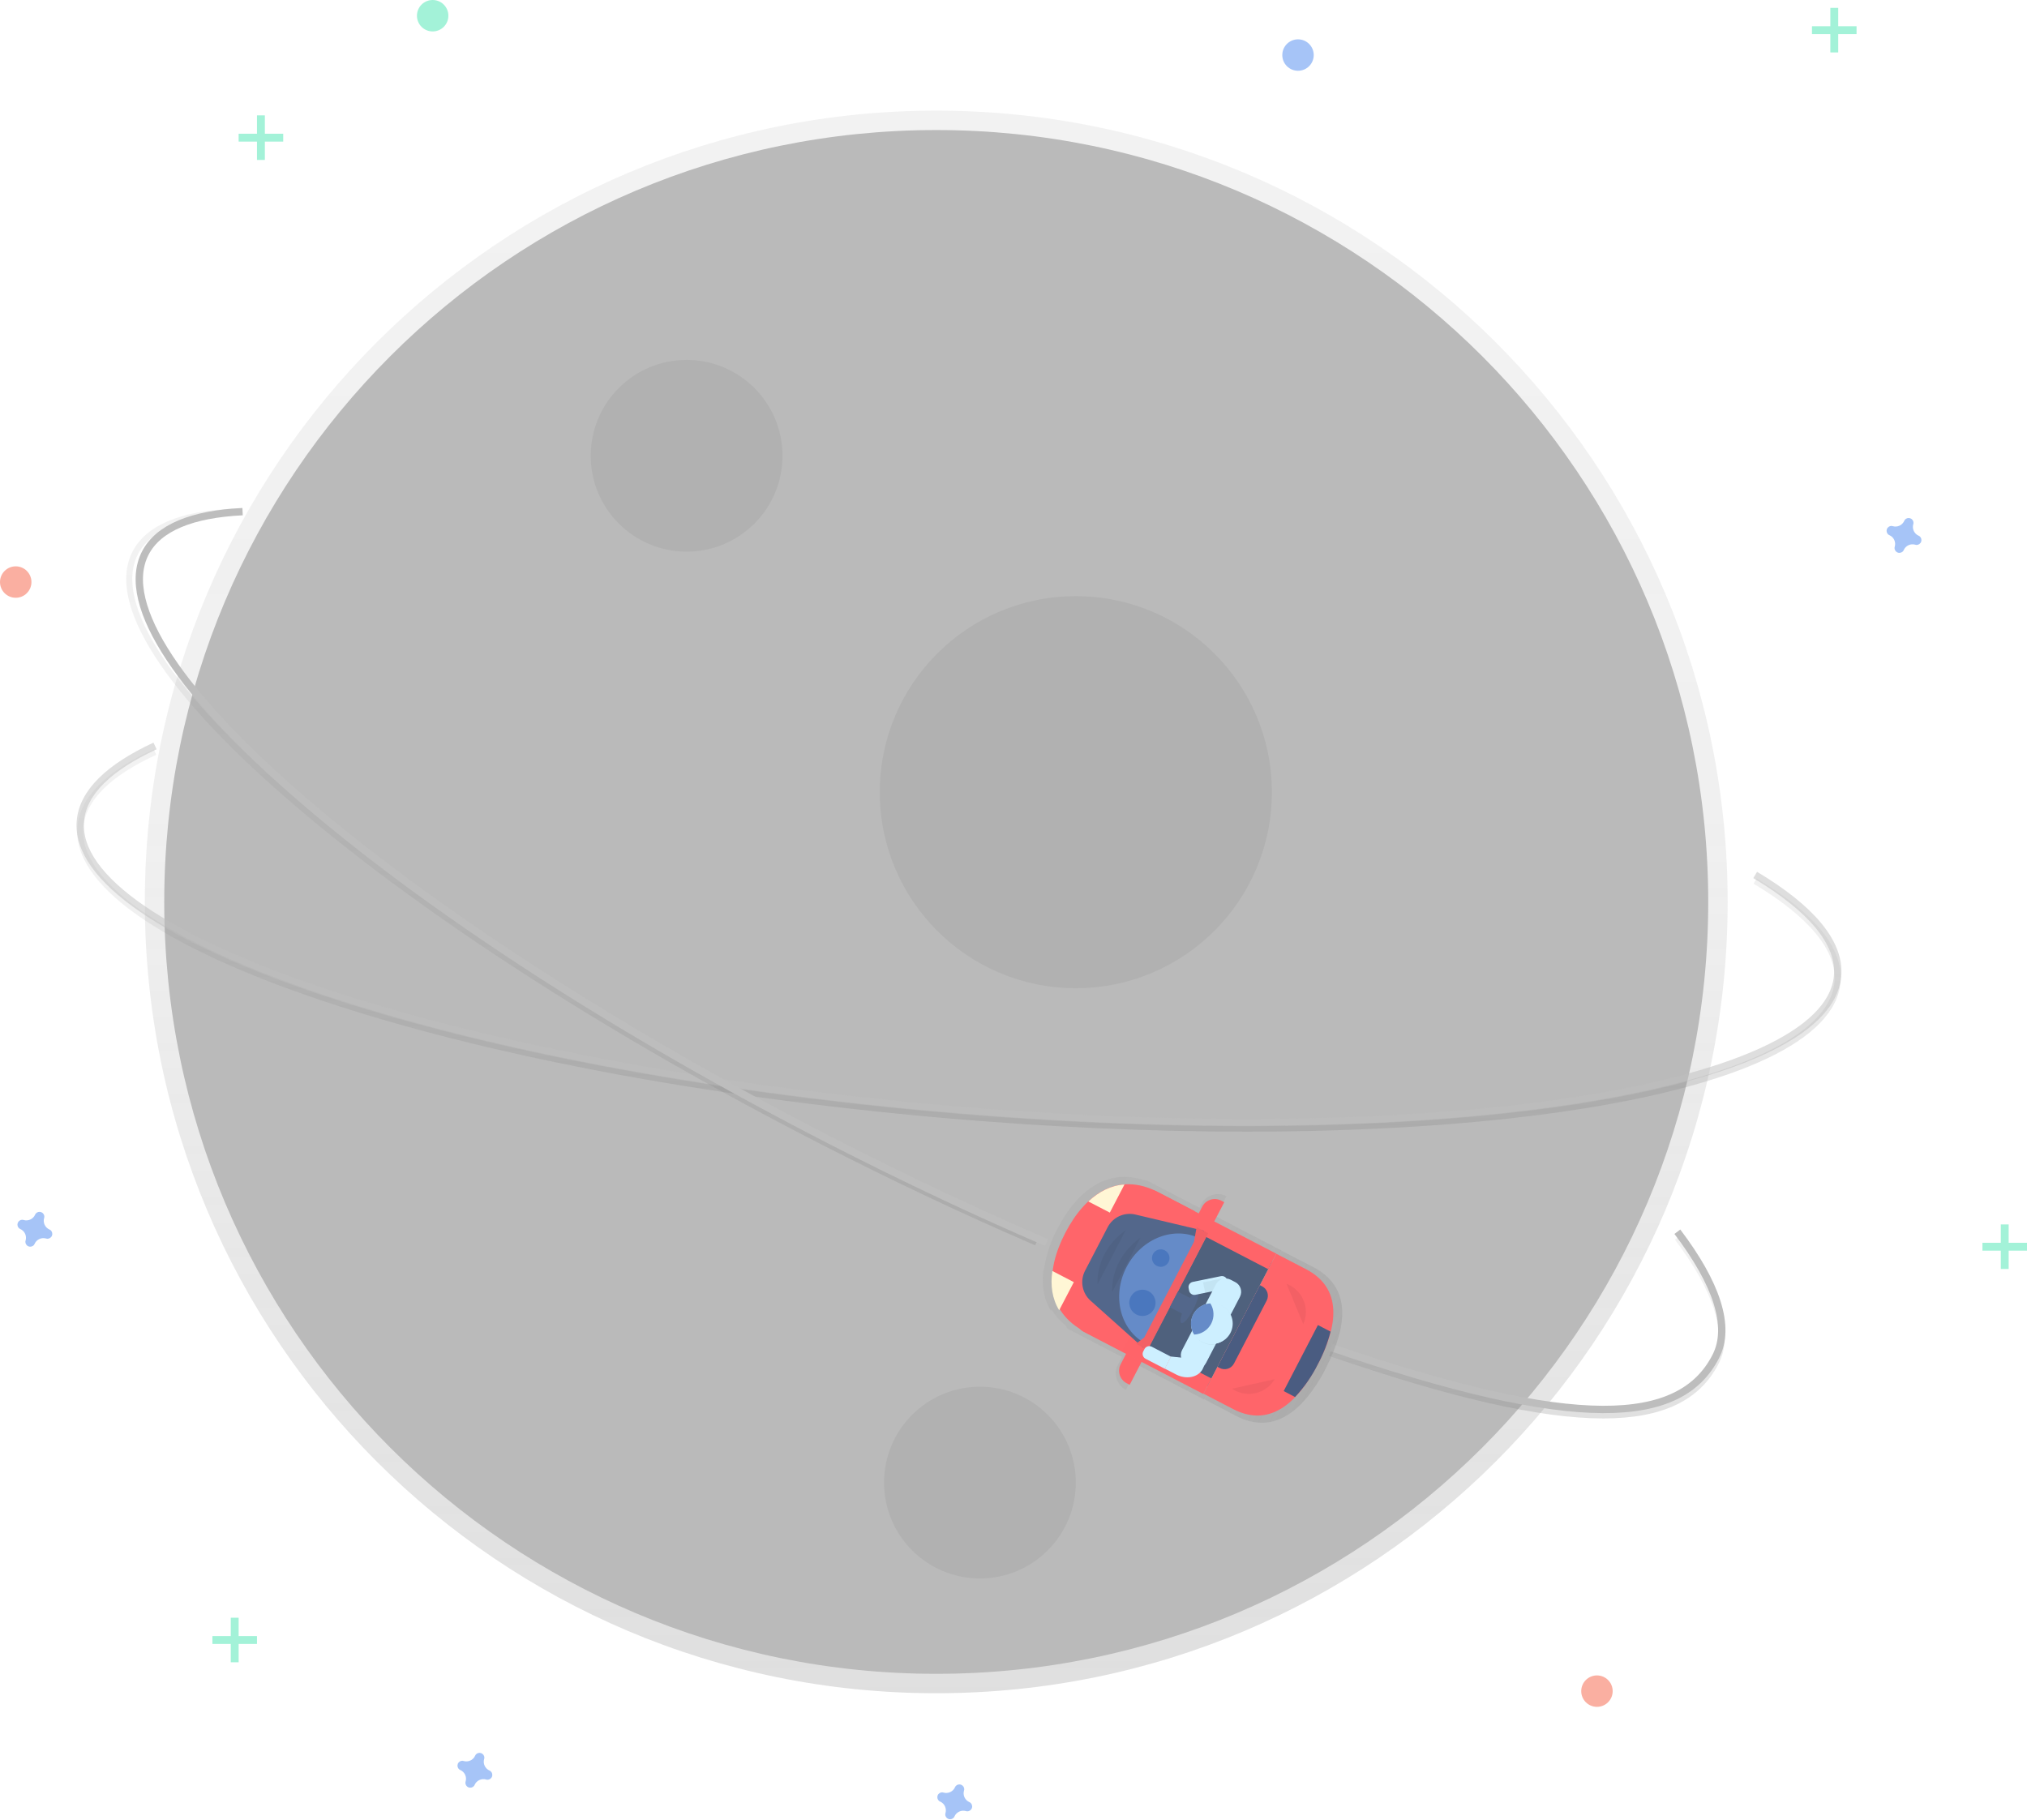
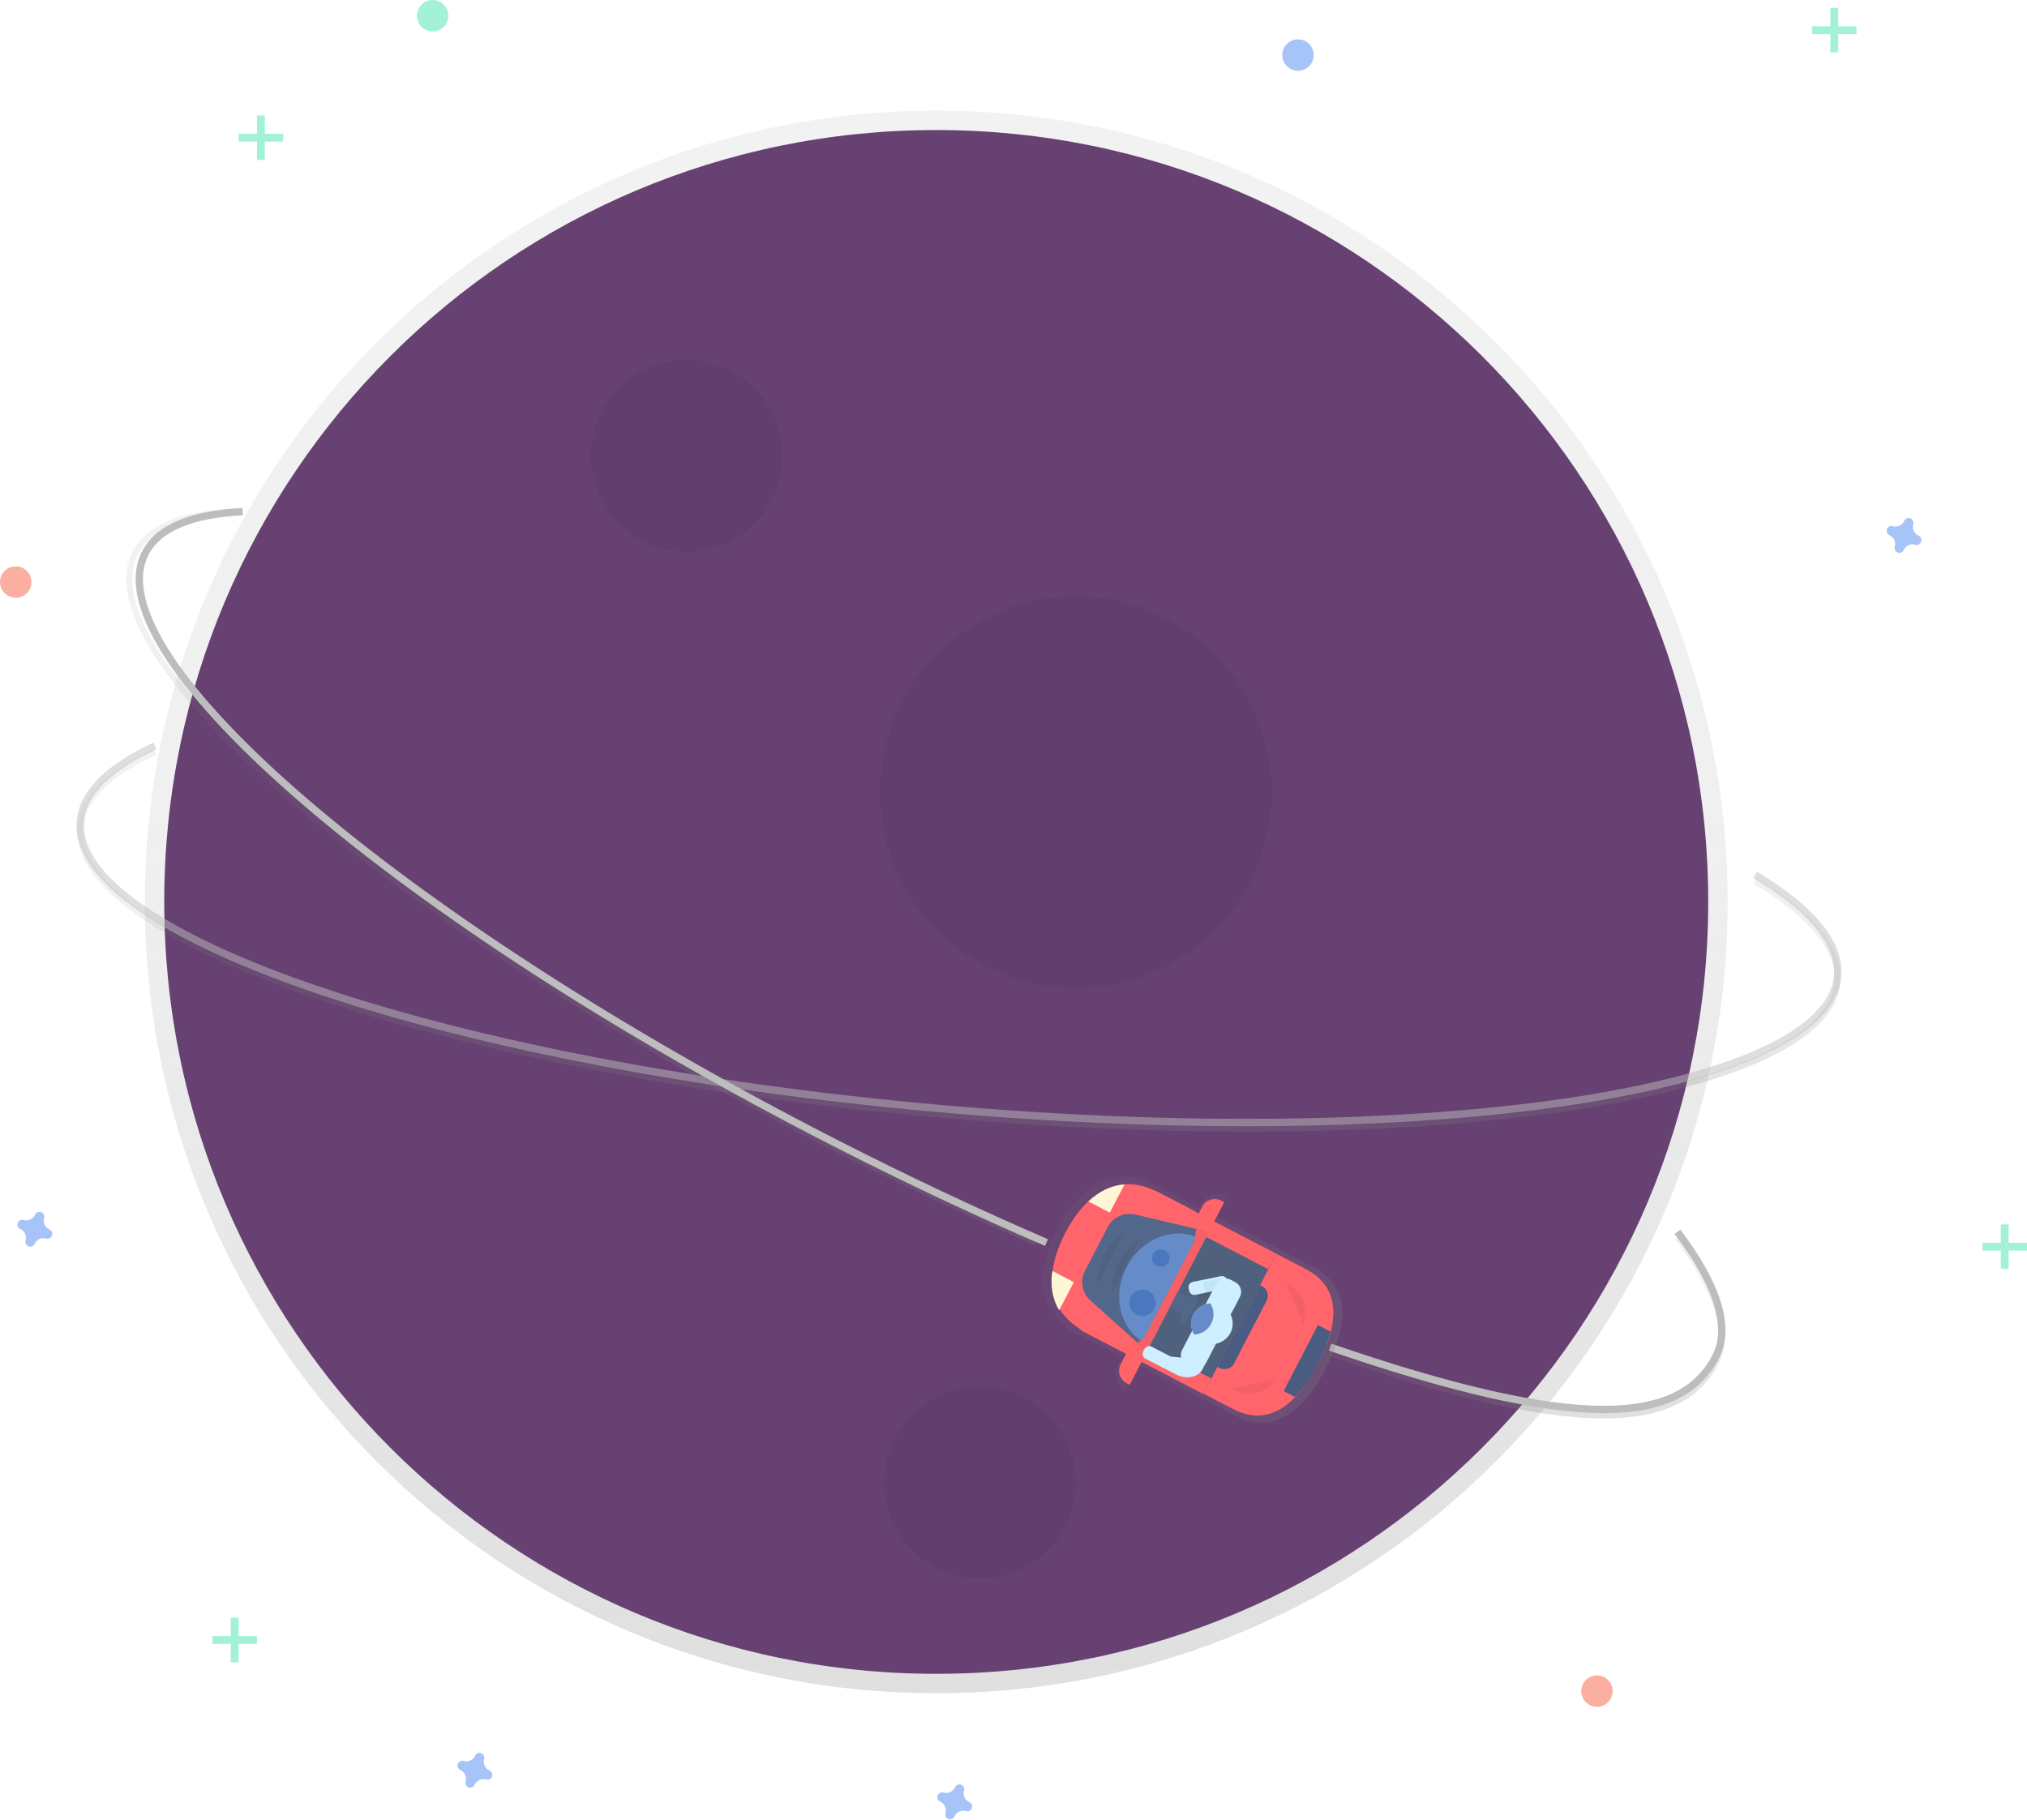
<svg xmlns="http://www.w3.org/2000/svg" xmlns:xlink="http://www.w3.org/1999/xlink" id="8abbfe23-26e0-4ef7-83d7-6944c41cdadc" data-name="Layer 1" width="829" height="744.16" viewBox="0 0 829 744.16">
  <defs>
    <linearGradient id="8d3987ee-7da6-4397-b7c6-fc969519ed63" x1="382.9" y1="692.59" x2="382.9" y2="45.25" gradientUnits="userSpaceOnUse">
      <stop offset="0" stop-color="gray" stop-opacity="0.25" />
      <stop offset="0.54" stop-color="gray" stop-opacity="0.12" />
      <stop offset="1" stop-color="gray" stop-opacity="0.1" />
    </linearGradient>
    <linearGradient id="41a98616-cc8d-45ca-bf5b-bcdeacba7b4f" x1="577.21" y1="539.76" x2="577.21" y2="383.34" xlink:href="#8d3987ee-7da6-4397-b7c6-fc969519ed63" />
    <linearGradient id="cbeba5be-4290-4dae-bc1b-44a303762a01" x1="422.99" y1="586.26" x2="422.99" y2="284.95" xlink:href="#8d3987ee-7da6-4397-b7c6-fc969519ed63" />
    <linearGradient id="d7c56f50-4219-4953-bdbb-ce8107747d0c" x1="809.48" y1="657.06" x2="809.48" y2="582.42" xlink:href="#8d3987ee-7da6-4397-b7c6-fc969519ed63" />
    <linearGradient id="65800a0c-0f7d-440b-866d-d9a2d0291c31" x1="728.61" y1="677.75" x2="728.61" y2="553.95" gradientTransform="translate(-210.42 971.61) rotate(-62.55)" xlink:href="#8d3987ee-7da6-4397-b7c6-fc969519ed63" />
  </defs>
  <circle cx="382.9" cy="368.92" r="323.67" fill="url(#8d3987ee-7da6-4397-b7c6-fc969519ed63)" />
-   <circle cx="382.9" cy="368.92" r="315.73" fill="#bababa" />
+   <circle cx="382.9" cy="368.92" r="315.73" fill="#674172" />
  <circle cx="280.81" cy="186.43" r="39.22" opacity="0.05" />
  <circle cx="400.77" cy="606.43" r="39.22" opacity="0.05" />
  <circle cx="439.99" cy="324.03" r="80.19" opacity="0.05" />
  <path d="M694.73,539.76c-39.72,0-82-1.9-125.22-5.72-96.07-8.48-185.62-25.41-252.14-47.66-67-22.43-102.8-47.77-100.72-71.35,1.05-11.94,11.57-22.6,31.25-31.68l1,2.25c-18.82,8.68-28.85,18.65-29.82,29.65s7.35,22.84,24.75,34.82c17.1,11.77,42.09,23.19,74.29,34,66.35,22.2,155.69,39.08,251.58,47.54s186.81,7.49,256-2.74c33.58-5,60.19-11.84,79.09-20.43,19.24-8.74,29.49-18.82,30.47-29.95,1.12-12.67-10.33-26.56-33.1-40.16l1.27-2.13c24,14.33,35.53,28.63,34.3,42.51-2.08,23.59-41.74,42.27-111.66,52.6C788,536.92,743.23,539.75,694.73,539.76Z" transform="translate(-185 -76.87)" fill="url(#41a98616-cc8d-45ca-bf5b-bcdeacba7b4f)" />
  <path d="M902.83,434.76c22.71,13.57,34.91,27.67,33.7,41.33-4.19,47.47-168.46,71.75-366.91,54.23s-355.93-70.2-351.74-117.67c1-11.73,11.85-22,30.53-30.66" transform="translate(-185 -76.87)" fill="none" stroke="#bdbdbd" stroke-miterlimit="10" stroke-width="3" opacity="0.5" />
  <path d="M608.39,586.26c-28.62-12.34-57.83-26.11-86.81-40.94-85.87-43.92-162.52-93.21-215.83-138.81-53.72-45.94-77.36-82.85-66.58-103.94,5.46-10.68,19.21-16.61,40.85-17.64l.12,2.47c-20.7,1-33.74,6.46-38.77,16.29s-1.76,23.93,9.88,41.56c11.43,17.32,30.31,37.3,56.11,59.36C360.52,450.11,437,499.29,522.7,543.12c28.94,14.8,58.09,28.55,86.67,40.87Z" transform="translate(-185 -76.87)" fill="url(#cbeba5be-4290-4dae-bc1b-44a303762a01)" />
  <path d="M613,585.12c-28.09-12.11-57.19-25.79-86.74-40.9C348.89,453.51,222.7,345.57,244.4,303.15c5.36-10.48,19.25-16,39.81-17" transform="translate(-185 -76.87)" fill="none" stroke="#bdbdbd" stroke-miterlimit="10" stroke-width="3" />
  <path d="M840.73,657.06c-26,0-62.67-8.5-112.17-25.56l.81-2.34c94.46,32.54,141.19,33.86,156.25,4.41,5.79-11.32.39-28.49-15.61-49.65l2-1.49c16.86,22.28,22.19,39.87,15.84,52.27C880.2,649.59,865.12,657.05,840.73,657.06Z" transform="translate(-185 -76.87)" fill="url(#d7c56f50-4219-4953-bdbb-ce8107747d0c)" />
  <path d="M871,580.69c16,21.1,22,38.75,15.73,51-14.39,28.13-56.6,31-157.76-3.8" transform="translate(-185 -76.87)" fill="none" stroke="#bdbdbd" stroke-miterlimit="10" stroke-width="3" />
  <g opacity="0.5">
    <rect x="94.38" y="661.7" width="3.22" height="18.23" fill="#47e6b1" />
    <rect x="279.38" y="738.56" width="3.22" height="18.23" transform="translate(843.66 389.83) rotate(90)" fill="#47e6b1" />
  </g>
  <g opacity="0.5">
    <rect x="748.57" y="3.22" width="3.22" height="18.23" fill="#47e6b1" />
    <rect x="933.57" y="80.08" width="3.22" height="18.23" transform="translate(839.37 -922.84) rotate(90)" fill="#47e6b1" />
  </g>
  <g opacity="0.5">
    <rect x="818.28" y="500.83" width="3.22" height="18.23" fill="#47e6b1" />
    <rect x="1003.28" y="577.7" width="3.22" height="18.23" transform="translate(1406.7 -494.94) rotate(90)" fill="#47e6b1" />
  </g>
  <g opacity="0.5">
    <rect x="105.1" y="47.19" width="3.22" height="18.23" fill="#47e6b1" />
    <rect x="290.1" y="124.05" width="3.22" height="18.23" transform="translate(239.88 -235.4) rotate(90)" fill="#47e6b1" />
  </g>
  <path d="M385.22,801.09a3.94,3.94,0,0,1-2.2-4.76,1.89,1.89,0,0,0,.09-.44h0a2,2,0,0,0-3.55-1.31h0a1.89,1.89,0,0,0-.22.39,3.94,3.94,0,0,1-4.76,2.2,1.89,1.89,0,0,0-.44-.09h0a2,2,0,0,0-1.31,3.55h0a1.89,1.89,0,0,0,.39.22,3.94,3.94,0,0,1,2.2,4.76,1.89,1.89,0,0,0-.09.44h0a2,2,0,0,0,3.55,1.31h0a1.89,1.89,0,0,0,.22-.39,3.94,3.94,0,0,1,4.76-2.2,1.89,1.89,0,0,0,.44.09h0a2,2,0,0,0,1.31-3.55h0A1.89,1.89,0,0,0,385.22,801.09Z" transform="translate(-185 -76.87)" fill="#4d8af0" opacity="0.5" />
  <path d="M581.47,814a3.94,3.94,0,0,1-2.2-4.76,1.89,1.89,0,0,0,.09-.44h0a2,2,0,0,0-3.55-1.31h0a1.89,1.89,0,0,0-.22.39,3.94,3.94,0,0,1-4.76,2.2,1.89,1.89,0,0,0-.44-.09h0a2,2,0,0,0-1.31,3.55h0a1.89,1.89,0,0,0,.39.22,3.94,3.94,0,0,1,2.2,4.76,1.89,1.89,0,0,0-.09.44h0a2,2,0,0,0,3.55,1.31h0a1.89,1.89,0,0,0,.22-.39,3.94,3.94,0,0,1,4.76-2.2,1.89,1.89,0,0,0,.44.09h0a2,2,0,0,0,1.31-3.55h0A1.89,1.89,0,0,0,581.47,814Z" transform="translate(-185 -76.87)" fill="#4d8af0" opacity="0.5" />
  <path d="M969.7,296a3.94,3.94,0,0,1-2.2-4.76,1.89,1.89,0,0,0,.09-.44h0a2,2,0,0,0-3.55-1.31h0a1.89,1.89,0,0,0-.22.39,3.94,3.94,0,0,1-4.76,2.2,1.89,1.89,0,0,0-.44-.09h0a2,2,0,0,0-1.31,3.55h0a1.89,1.89,0,0,0,.39.22,3.94,3.94,0,0,1,2.2,4.76,1.89,1.89,0,0,0-.09.44h0a2,2,0,0,0,3.55,1.31h0a1.89,1.89,0,0,0,.22-.39,3.94,3.94,0,0,1,4.76-2.2,1.89,1.89,0,0,0,.44.09h0a2,2,0,0,0,1.31-3.55h0A1.89,1.89,0,0,0,969.7,296Z" transform="translate(-185 -76.87)" fill="#4d8af0" opacity="0.5" />
  <path d="M205.26,579.8a3.94,3.94,0,0,1-2.2-4.76,1.89,1.89,0,0,0,.09-.44h0a2,2,0,0,0-3.55-1.31h0a1.89,1.89,0,0,0-.22.39,3.94,3.94,0,0,1-4.76,2.2,1.89,1.89,0,0,0-.44-.09h0a2,2,0,0,0-1.31,3.55h0a1.89,1.89,0,0,0,.39.22,3.94,3.94,0,0,1,2.2,4.76,1.89,1.89,0,0,0-.09.44h0a2,2,0,0,0,3.55,1.31h0a1.89,1.89,0,0,0,.22-.39,3.94,3.94,0,0,1,4.76-2.2,1.89,1.89,0,0,0,.44.09h0a2,2,0,0,0,1.31-3.55h0A1.89,1.89,0,0,0,205.26,579.8Z" transform="translate(-185 -76.87)" fill="#4d8af0" opacity="0.5" />
  <circle cx="6.43" cy="238.08" r="6.43" fill="#f55f44" opacity="0.5" />
  <circle cx="530.86" cy="22.52" r="6.43" fill="#4d8af0" opacity="0.5" />
  <circle cx="176.95" cy="6.43" r="6.43" fill="#47e6b1" opacity="0.5" />
  <circle cx="653.12" cy="691.73" r="6.43" fill="#f55f44" opacity="0.5" />
  <path d="M686.59,566.15a7.62,7.62,0,0,0-10.27,3.25l-.78,1.5-1.78-.93-15.91-8.26-3.46-1.8a3,3,0,0,0-1.57-.33c-15.23-5-27.45,4.63-35.33,19.8h0A49.7,49.7,0,0,0,612,596.06l-.18-.09c-.88,6.25-.06,12.11,3,17.07l.26-.51a24.56,24.56,0,0,0,5.82,6.56,2.32,2.32,0,0,0,1.19,1.52l21.78,11.31-1.66,3.19a7.62,7.62,0,0,0,3.25,10.27h0l5.17-10,26.86,13.95,1.76-3.38,1.76-3.38,2.63-5.07.09,0-6.1,11.74L690.48,656c15.64,8.12,27.59-2.31,36.27-18.47l0-.09.53-1,0,0h0l0-.09h0l0,0,.45-.89,0,0c8.3-16.45,10-32.21-5.72-40.36L709.2,588.5l-7.07,13.62-.09,0,3.61-6.95,1.66-3.19,1.85-3.57L682.3,574.41l4.29-8.26Zm-41,58.08.08.07-.09,0Z" transform="translate(-185 -76.87)" fill="url(#65800a0c-0f7d-440b-866d-d9a2d0291c31)" />
  <rect x="650.61" y="597.43" width="57.32" height="28.66" transform="translate(-361.71 855.76) rotate(-62.55)" fill="#4f617d" />
  <path d="M724,634.88l0-.09c-8.21,15.8-19.62,26.25-34.67,18.44l-12.11-6.29L707,589.71,719.1,596C734.15,603.82,732.21,619.08,724,634.88Z" transform="translate(-185 -76.87)" fill="#ff656a" />
  <path d="M724,634.79l0,0,0,0Z" transform="translate(-185 -76.87)" fill="#4a5c81" />
  <path d="M714.65,648.3A55.65,55.65,0,0,0,724,634.84a59.11,59.11,0,0,0,5.17-13.29L724,618.86l-14,27Z" transform="translate(-185 -76.87)" fill="#4a5c81" />
  <path d="M675.15,617.71h37.62a0,0,0,0,1,0,0v1.05a4.32,4.32,0,0,1-4.32,4.32h-29a4.32,4.32,0,0,1-4.32-4.32v-1.05A0,0,0,0,1,675.15,617.71Z" transform="translate(-361.46 873.45) rotate(-62.55)" fill="#4a5c81" />
  <path d="M653.93,599.31h1.4a0,0,0,0,1,0,0v60.9a0,0,0,0,1,0,0h-7.16a0,0,0,0,1,0,0V605.08A5.76,5.76,0,0,1,653.93,599.31Z" transform="translate(-392.52 841.05) rotate(-62.55)" fill="#ff6469" />
  <path d="M674.68,548.27h1.4a5.76,5.76,0,0,1,5.76,5.76v55.14a0,0,0,0,1,0,0h-7.16a0,0,0,0,1,0,0v-60.9A0,0,0,0,1,674.68,548.27Z" transform="translate(-332.93 837.05) rotate(-62.55)" fill="#ff6469" />
  <path d="M673.65,572.28l-29.72,57.23-15-7.77c-16.53-8.59-16.44-24.81-8.24-40.61h0c8.21-15.8,21.43-25.2,38-16.62Z" transform="translate(-185 -76.87)" fill="#ff656a" />
  <path d="M618.18,612.8l6-11.5-8.79-4.56C614.53,602.62,615.31,608.13,618.18,612.8Z" transform="translate(-185 -76.87)" fill="#fff6d5" />
  <path d="M644.89,561.37l-6,11.5-8.79-4.56C634.47,564.24,639.42,561.7,644.89,561.37Z" transform="translate(-185 -76.87)" fill="#fff6d5" />
  <path d="M646.69,633.22h5a0,0,0,0,1,0,0v7.16a0,0,0,0,1,0,0H640.93a0,0,0,0,1,0,0V639A5.76,5.76,0,0,1,646.69,633.22Z" transform="translate(-401.71 840) rotate(-62.55)" fill="#ff6469" />
  <path d="M674.69,568.22h10.75a0,0,0,0,1,0,0v7.16a0,0,0,0,1,0,0h-5a5.76,5.76,0,0,1-5.76-5.76v-1.4A0,0,0,0,1,674.69,568.22Z" transform="translate(1315.95 154.96) rotate(117.45)" fill="#ff6469" />
  <path d="M677.44,580.31l-24.86,47.87L631,608.88a10.15,10.15,0,0,1-2.24-12.24L638,578.86a10.15,10.15,0,0,1,11.35-5.2Z" transform="translate(-185 -76.87)" fill="#53678b" />
  <path d="M653.67,626.5c-10.54-5.47-14.09-19.51-7.93-31.37s19.69-17,30.22-11.55" transform="translate(-185 -76.87)" fill="#658bc8" />
  <polygon points="494.16 504.45 469.39 552.14 464.62 549.66 467.98 547.08 488.33 507.91 489.39 501.97 494.16 504.45" fill="#ff656a" />
  <polygon points="494.16 504.45 469.39 552.14 464.62 549.66 467.98 547.08 488.33 507.91 489.39 501.97 494.16 504.45" opacity="0.05" />
  <rect x="664.63" y="606.36" width="7.16" height="7.16" transform="translate(-366.06 844.97) rotate(-62.55)" fill="#53678b" />
  <ellipse cx="671.4" cy="611.6" rx="7.16" ry="1.79" transform="translate(-365.81 848.68) rotate(-62.55)" fill="#53678b" />
  <path d="M688.86,644.9A12.27,12.27,0,0,0,706.33,641" transform="translate(-185 -76.87)" opacity="0.05" />
  <path d="M711.16,602A12.27,12.27,0,0,1,718,618.52" transform="translate(-185 -76.87)" opacity="0.05" />
  <path d="M633.89,602.21s-1.41-12.84,11.56-22.25" transform="translate(-185 -76.87)" opacity="0.05" />
  <path d="M639.89,605.33s-1.41-12.84,11.56-22.25" transform="translate(-185 -76.87)" opacity="0.05" />
  <circle cx="652.2" cy="609.7" r="5.37" transform="translate(-374.48 830.62) rotate(-62.55)" fill="#4a77be" />
  <circle cx="659.69" cy="591.39" r="3.58" transform="translate(-354.19 827.4) rotate(-62.55)" fill="#4a77be" />
  <path d="M679.67,595.44h1.05a2.16,2.16,0,0,1,2.16,2.16v11.75a2.21,2.21,0,0,1-2.21,2.21h-3.17a0,0,0,0,1,0,0v-14A2.16,2.16,0,0,1,679.67,595.44Z" transform="matrix(-0.2, -0.98, 0.98, -0.2, 38.73, 1313.09)" fill="#cdefff" />
  <path d="M680.15,597.59h5.37a0,0,0,0,1,0,0V604a4.32,4.32,0,0,1-4.32,4.32h-1.05a0,0,0,0,1,0,0V597.59A0,0,0,0,1,680.15,597.59Z" transform="translate(42.41 1315.03) rotate(-101.45)" opacity="0.05" />
  <path d="M672,623.88h9.39a0,0,0,0,1,0,0V635a0,0,0,0,1,0,0H672a4.45,4.45,0,0,1-4.45-4.45v-2.17A4.45,4.45,0,0,1,672,623.88Z" transform="translate(-379.98 861) rotate(-62.55)" fill="#cdefff" />
  <path d="M678.53,633.27l-1.79,3.83c-1.94,3.22-6.64,4.1-10.69,2l-4.7-2.44,2.55-4.92Z" transform="translate(-185 -76.87)" fill="#cdefff" />
  <path d="M657.16,626.1h1.08a2.23,2.23,0,0,1,2.23,2.23v8.85a0,0,0,0,1,0,0h-5.54a0,0,0,0,1,0,0v-8.85A2.23,2.23,0,0,1,657.16,626.1Z" transform="translate(-390.98 847.33) rotate(-62.55)" fill="#cdefff" />
  <path d="M676.92,626a8.27,8.27,0,0,0,5.3.8l.26-.51-9.6-5A8.28,8.28,0,0,0,676.92,626Z" transform="translate(-185 -76.87)" opacity="0.05" />
  <path d="M683.62,601.49H693a0,0,0,0,1,0,0v11.08a0,0,0,0,1,0,0h-9.39a4.45,4.45,0,0,1-4.45-4.45v-2.17a4.45,4.45,0,0,1,4.45-4.45Z" transform="translate(1356.01 201.07) rotate(117.45)" fill="#cdefff" />
  <path d="M684.72,611a8.27,8.27,0,0,1,3.71,3.88l-.26.51-9.6-5A8.28,8.28,0,0,1,684.72,611Z" transform="translate(-185 -76.87)" opacity="0.05" />
  <circle cx="680.82" cy="618.16" r="8.31" transform="translate(-366.56 860.59) rotate(-62.55)" fill="#cdefff" />
  <circle cx="680.41" cy="618.29" r="8.31" transform="translate(-366.9 860.29) rotate(-62.55)" fill="#cdefff" />
  <path d="M673,614.46a8.3,8.3,0,0,0,.37,8.3A8.31,8.31,0,0,0,680,610,8.3,8.3,0,0,0,673,614.46Z" transform="translate(-185 -76.87)" fill="#658bc8" />
</svg>
